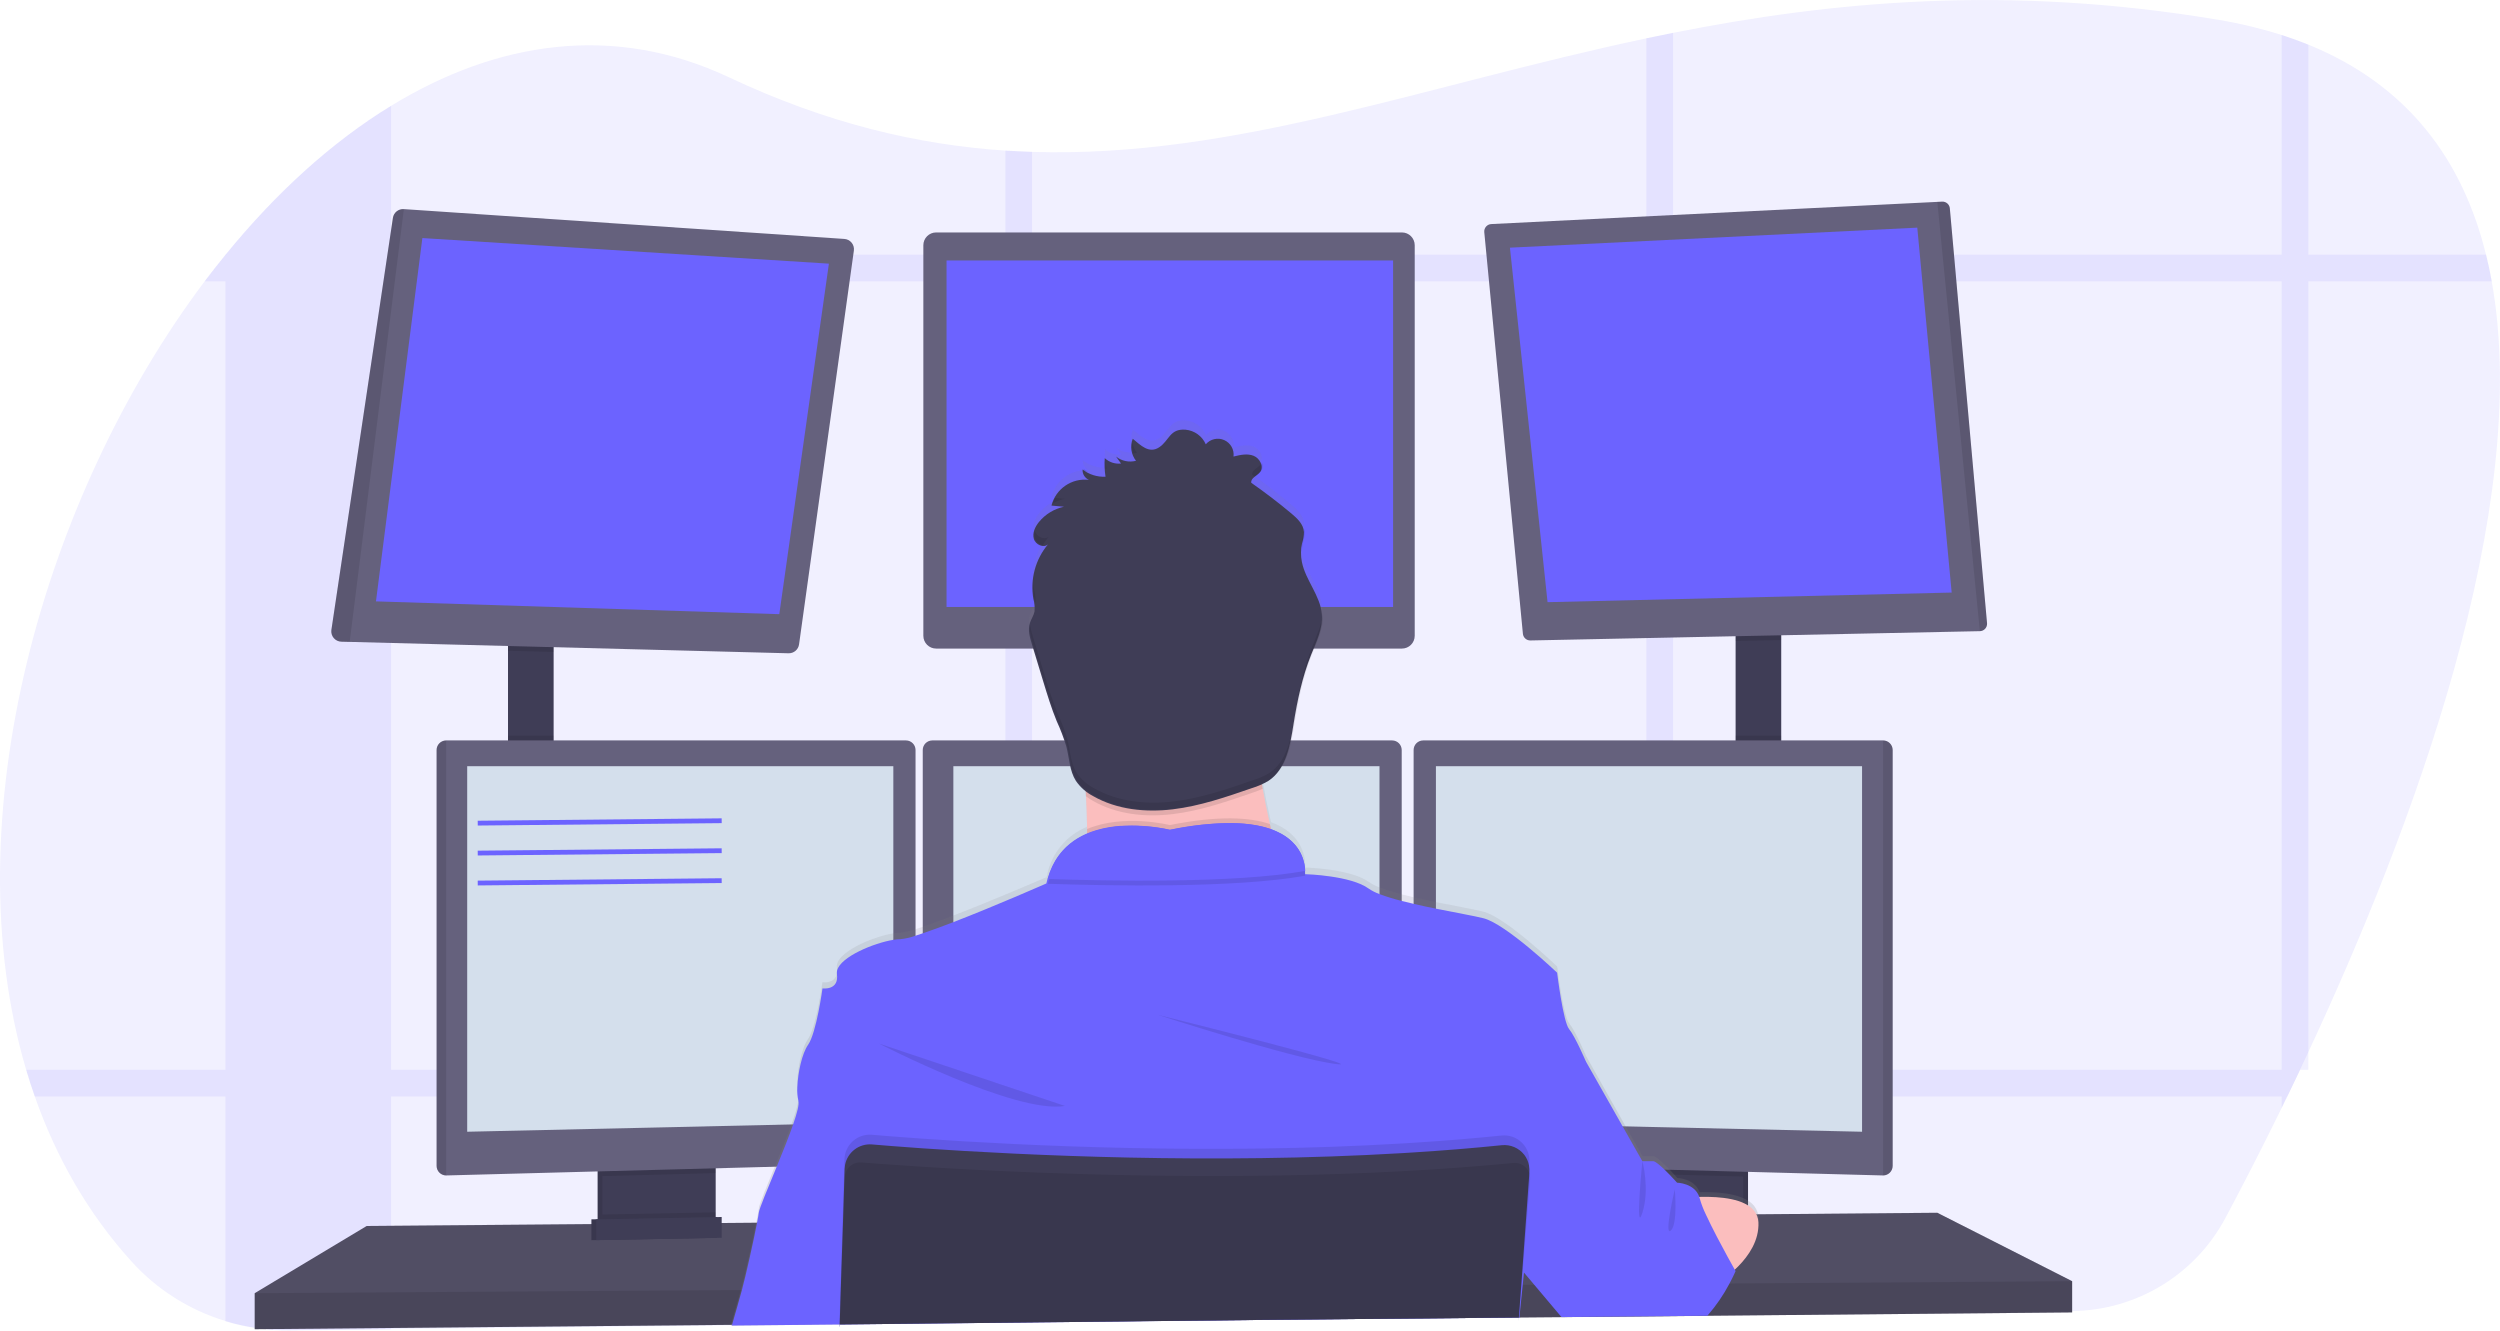
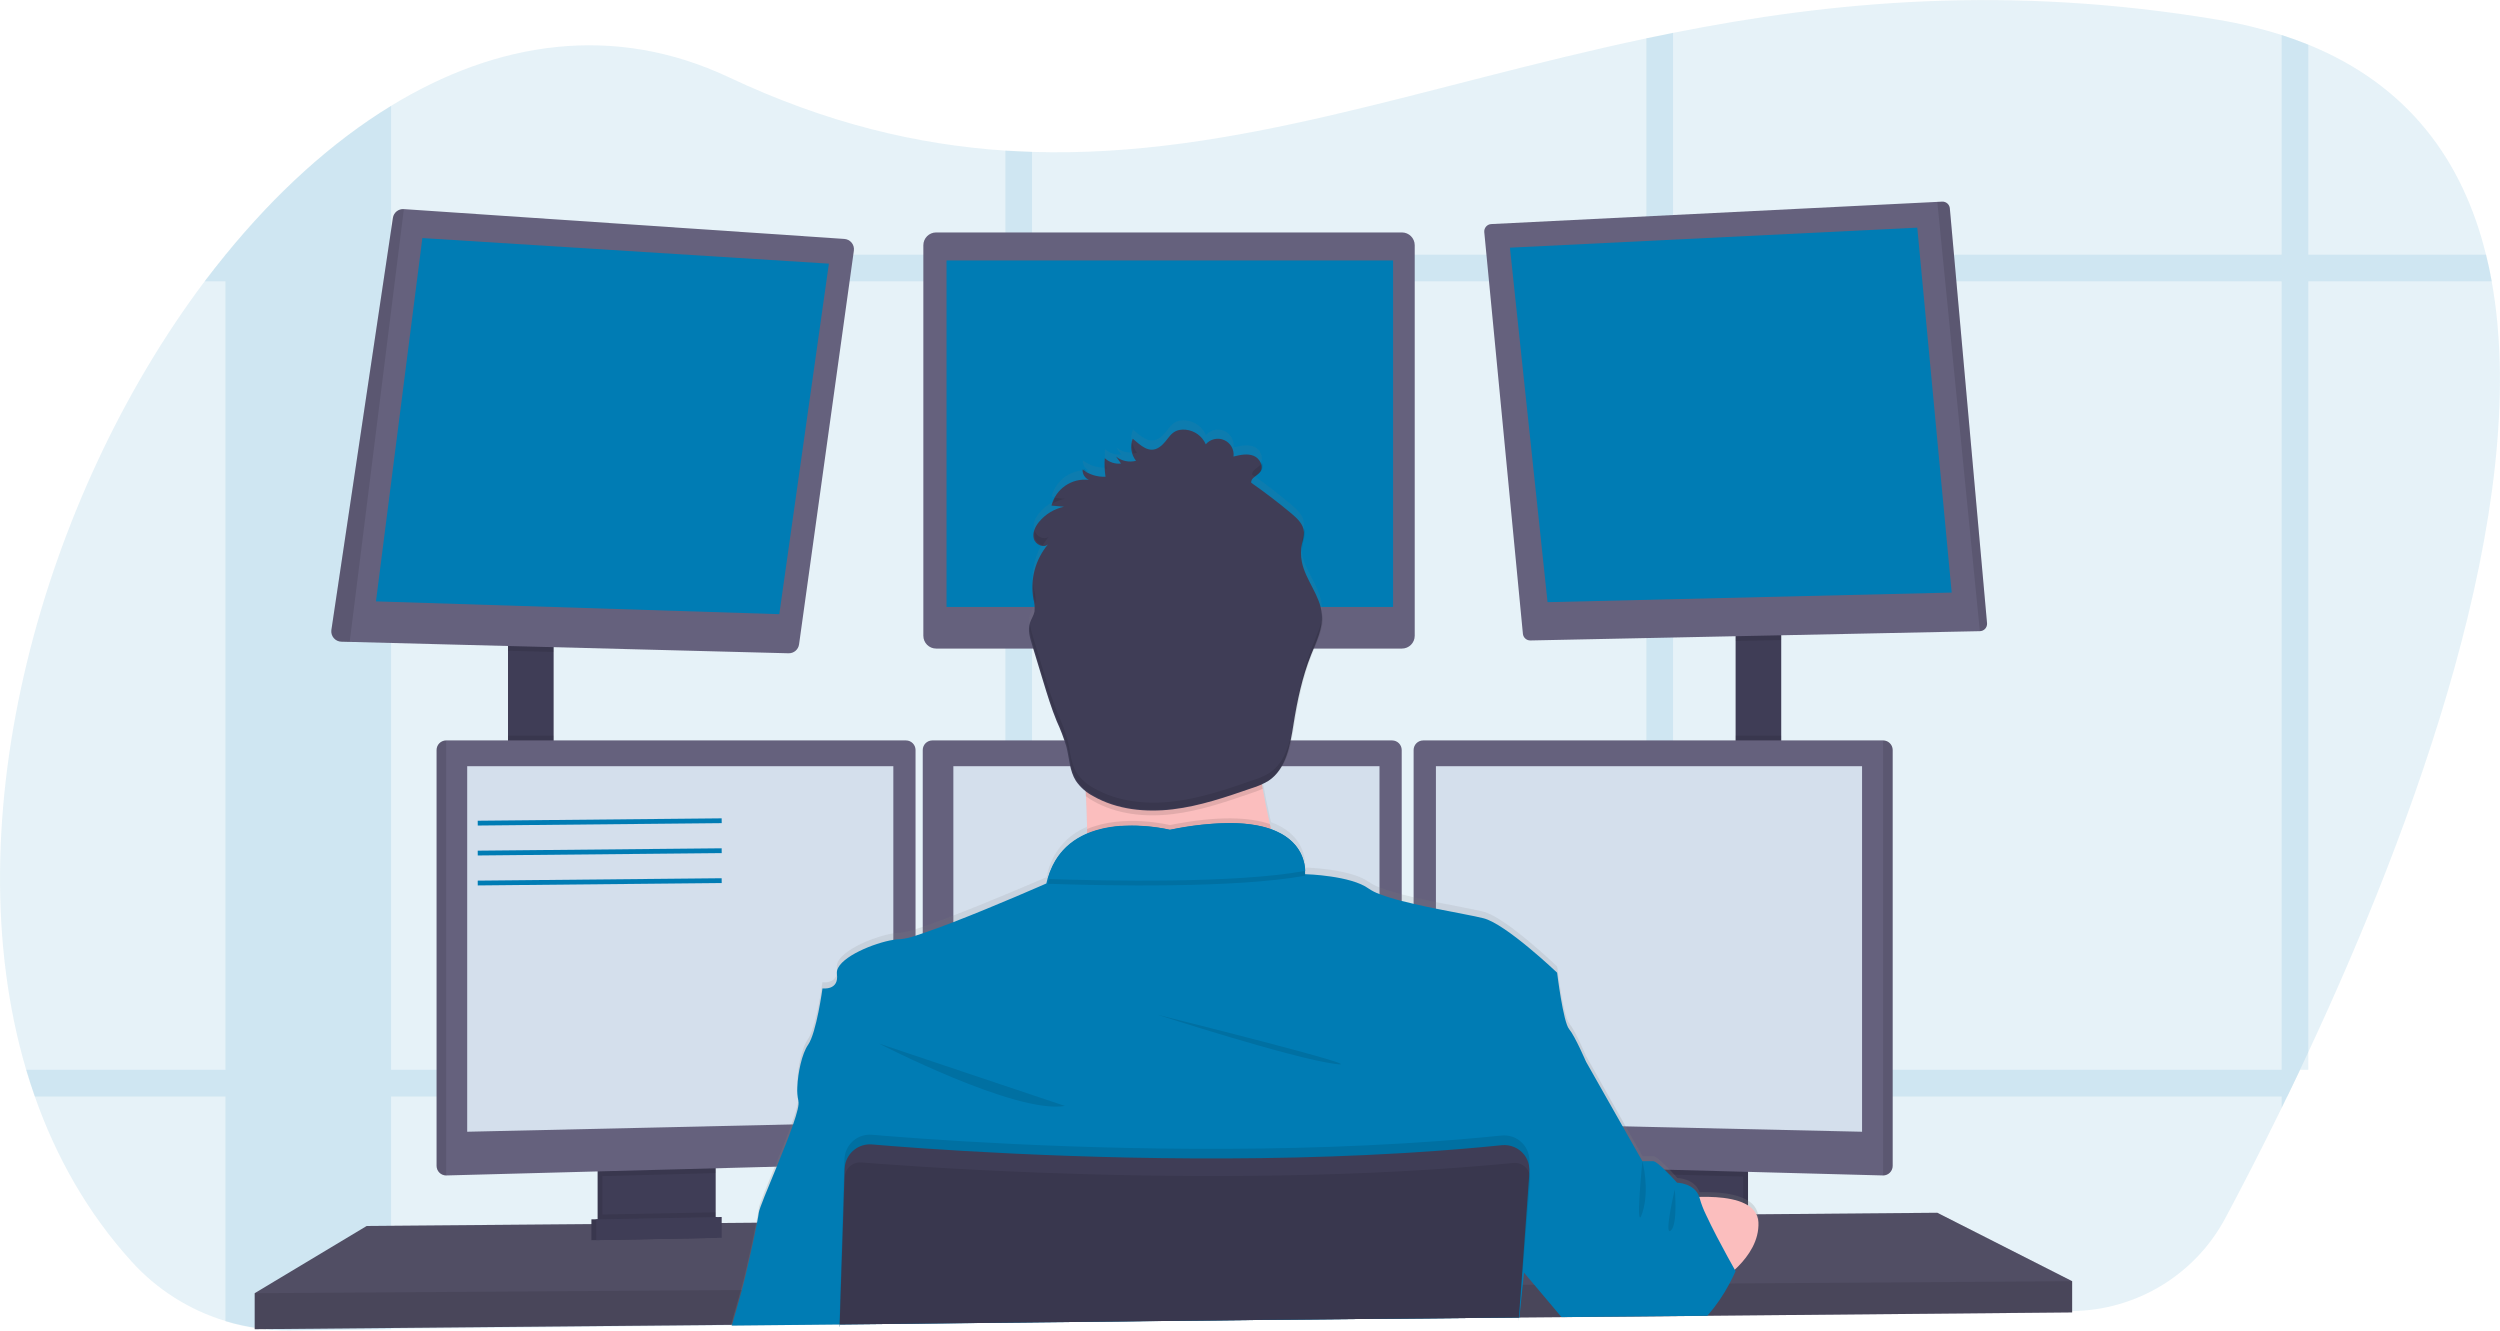
<svg xmlns="http://www.w3.org/2000/svg" id="59725d3d-bdd8-4af0-9b66-49b8d09410bc" data-name="Layer 1" width="1041.32" height="554.17" viewBox="0 0 1041.32 554.17">
  <defs>
    <linearGradient id="dff037aa-d578-4bab-81e7-399360663117" x1="597.75" y1="725.44" x2="597.75" y2="347.69" gradientUnits="userSpaceOnUse">
      <stop offset="0" stop-color="gray" stop-opacity="0.25" />
      <stop offset="0.54" stop-color="gray" stop-opacity="0.12" />
      <stop offset="1" stop-color="gray" stop-opacity="0.1" />
    </linearGradient>
  </defs>
-   <path d="M1040.82,611.12q-1.74,3.75-3.47,7.4-2.7,5.67-5.33,11.12c-.78,1.61-1.56,3.19-2.32,4.77-8.6,17.57-16.63,33.11-23.45,45.89A73.21,73.21,0,0,1,942.44,719l-151.65,1.65h-1.6l-13,.14-11.12.12-34.1.37-1.38,0-17.36.19h-.53l-107,1.16-95.51,1-11.11.12-69,.75H429l-44.75.48h-.48l-141.5,1.53-42.33.46a88.07,88.07,0,0,1-26.67-3.82,86.39,86.39,0,0,1-39.09-24.75C116,678.37,102.75,655,93.85,629.64q-1.93-5.49-3.6-11.12C59.44,514.37,97,380,164.6,290.08q4.25-5.64,8.64-11l.07-.08c20.79-25.52,44.1-46.84,68.93-62,44-26.91,92.75-34.49,140.7-11.9,40.57,19.12,78.45,28.11,115.17,30.55,3.71.24,7.42.42,11.11.53,84.23,2.65,163.17-27.7,255.87-47.29,3.69-.78,7.39-1.55,11.12-2.28,66.13-13.16,139.49-20.1,226.73-5.51a189.09,189.09,0,0,1,26.76,6.4q5.77,1.86,11.12,4c41.64,16.94,64.35,48.24,74,87.46q1.37,5.46,2.37,11.11C1134.3,384.41,1084.19,518.23,1040.82,611.12Z" transform="translate(-79.34 -172.91)" fill="#6c63ff" opacity="0.1" />
+   <path d="M1040.82,611.12q-1.74,3.75-3.47,7.4-2.7,5.67-5.33,11.12c-.78,1.61-1.56,3.19-2.32,4.77-8.6,17.57-16.63,33.11-23.45,45.89A73.21,73.21,0,0,1,942.44,719l-151.65,1.65h-1.6l-13,.14-11.12.12-34.1.37-1.38,0-17.36.19h-.53l-107,1.16-95.51,1-11.11.12-69,.75H429l-44.75.48h-.48l-141.5,1.53-42.33.46a88.07,88.07,0,0,1-26.67-3.82,86.39,86.39,0,0,1-39.09-24.75C116,678.37,102.75,655,93.85,629.64q-1.93-5.49-3.6-11.12C59.44,514.37,97,380,164.6,290.08q4.25-5.64,8.64-11l.07-.08c20.79-25.52,44.1-46.84,68.93-62,44-26.91,92.75-34.49,140.7-11.9,40.57,19.12,78.45,28.11,115.17,30.55,3.71.24,7.42.42,11.11.53,84.23,2.65,163.17-27.7,255.87-47.29,3.69-.78,7.39-1.55,11.12-2.28,66.13-13.16,139.49-20.1,226.73-5.51a189.09,189.09,0,0,1,26.76,6.4q5.77,1.86,11.12,4c41.64,16.94,64.35,48.24,74,87.46q1.37,5.46,2.37,11.11C1134.3,384.41,1084.19,518.23,1040.82,611.12Z" transform="translate(-79.34 -172.91)" fill="#007cb4" opacity="0.1" />
  <g opacity="0.1">
-     <path d="M242.24,217V726.62l-42.33.46a88.07,88.07,0,0,1-26.67-3.82V279h.07C194.1,253.45,217.41,232.13,242.24,217Z" transform="translate(-79.34 -172.91)" fill="#6c63ff" />
-     <path d="M1117.24,290.08H164.6q4.25-5.64,8.64-11V279h941.63Q1116.24,284.43,1117.24,290.08Z" transform="translate(-79.34 -172.91)" fill="#6c63ff" />
-     <path d="M1040.82,191.51v427h-3.47q-2.7,5.67-5.33,11.12c-.78,1.61-1.56,3.19-2.32,4.77V187.47Q1035.47,189.33,1040.82,191.51Z" transform="translate(-79.34 -172.91)" fill="#6c63ff" />
-     <path d="M776.21,186.58V720.83l-11.12.12V188.86C768.78,188.08,772.48,187.31,776.21,186.58Z" transform="translate(-79.34 -172.91)" fill="#6c63ff" />
-     <path d="M509.22,236.15V723.73l-11.11.12V235.62C501.82,235.86,505.53,236,509.22,236.15Z" transform="translate(-79.34 -172.91)" fill="#6c63ff" />
-     <path d="M1037.35,618.52q-2.7,5.67-5.33,11.12H93.85q-1.93-5.49-3.6-11.12Z" transform="translate(-79.34 -172.91)" fill="#6c63ff" />
+     <path d="M242.24,217V726.62l-42.33.46a88.07,88.07,0,0,1-26.67-3.82V279h.07C194.1,253.45,217.41,232.13,242.24,217Z" transform="translate(-79.34 -172.91)" fill="#007cb4" />
+     <path d="M1117.24,290.08H164.6q4.25-5.64,8.64-11V279h941.63Q1116.24,284.43,1117.24,290.08Z" transform="translate(-79.34 -172.91)" fill="#007cb4" />
+     <path d="M1040.82,191.51v427h-3.47q-2.7,5.67-5.33,11.12c-.78,1.61-1.56,3.19-2.32,4.77V187.47Q1035.47,189.33,1040.82,191.51Z" transform="translate(-79.34 -172.91)" fill="#007cb4" />
+     <path d="M776.21,186.58V720.83l-11.12.12V188.86C768.78,188.08,772.48,187.31,776.21,186.58Z" transform="translate(-79.34 -172.91)" fill="#007cb4" />
+     <path d="M509.22,236.15V723.73l-11.11.12V235.62C501.82,235.86,505.53,236,509.22,236.15Z" transform="translate(-79.34 -172.91)" fill="#007cb4" />
+     <path d="M1037.35,618.52q-2.7,5.67-5.33,11.12H93.85q-1.93-5.49-3.6-11.12Z" transform="translate(-79.34 -172.91)" fill="#007cb4" />
  </g>
  <rect x="211.6" y="265.83" width="19" height="57.66" fill="#3f3d56" />
  <rect x="722.93" y="262.83" width="19" height="61" fill="#3f3d56" />
  <polygon points="863.1 533.65 863.1 546.65 711.18 548.05 709.56 548.08 651.82 548.61 650.44 548.63 632.89 548.78 632.37 548.78 525.39 549.77 349.78 551.4 349.63 551.4 304.98 551.82 304.5 551.83 106.1 553.65 106.1 538.65 152.75 510.65 246.35 509.87 248.35 509.86 249.01 509.85 251.01 509.82 295.95 509.45 297.96 509.44 298.6 509.43 300.6 509.42 315.01 509.3 315.39 509.29 350.94 508.99 351.23 508.99 628.63 506.65 635.42 506.6 636.1 506.6 641.28 506.55 678.93 506.24 680.93 506.21 682.78 506.19 683.74 506.19 695.45 506.1 697.77 506.07 700.88 506.05 710.63 505.96 726.1 505.83 728.1 505.81 731.58 505.79 732.23 505.79 806.94 505.15 863.1 533.65" fill="#65617d" />
  <polygon points="863.1 533.65 863.1 546.65 711.18 548.05 709.56 548.08 651.82 548.61 650.44 548.63 632.89 548.78 632.37 548.78 525.39 549.77 349.78 551.4 349.63 551.4 304.98 551.82 304.5 551.83 106.1 553.65 106.1 538.65 152.75 510.65 246.35 509.87 248.35 509.86 249.01 509.85 251.01 509.82 295.95 509.45 297.96 509.44 298.6 509.43 300.6 509.42 315.01 509.3 315.39 509.29 350.94 508.99 351.23 508.99 628.63 506.65 635.42 506.6 636.1 506.6 641.28 506.55 678.93 506.24 680.93 506.21 682.78 506.19 683.74 506.19 695.45 506.1 697.77 506.07 700.88 506.05 710.63 505.96 726.1 505.83 728.1 505.81 731.58 505.79 732.23 505.79 806.94 505.15 863.1 533.65" opacity="0.2" />
  <path d="M375.44,656.57v24.49a6.13,6.13,0,0,1-3.5,5.54,6,6,0,0,1-2.5.6l-34.9.74a6,6,0,0,1-2.7-.57,6.12,6.12,0,0,1-3.57-5.57V656.57Z" transform="translate(-79.34 -172.91)" fill="#3f3d56" />
  <path d="M375.44,656.57v24.49a6.13,6.13,0,0,1-3.5,5.54,6,6,0,0,1-2.5.6l-34.9.74a6,6,0,0,1-2.7-.57,6.12,6.12,0,0,1-3.57-5.57V656.57Z" transform="translate(-79.34 -172.91)" opacity="0.1" />
  <path d="M377.44,656.57v24.49a6.13,6.13,0,0,1-3.5,5.54,6,6,0,0,1-2.5.6l-34.9.74a6,6,0,0,1-2.7-.57,6.12,6.12,0,0,1-3.57-5.57V656.57Z" transform="translate(-79.34 -172.91)" fill="#3f3d56" />
  <rect x="680.93" y="483.66" width="47.17" height="31.5" fill="#3f3d56" />
  <rect x="680.93" y="483.66" width="47.17" height="31.5" opacity="0.1" />
  <rect x="678.93" y="483.66" width="47.17" height="31.5" fill="#3f3d56" />
  <polygon points="230.6 265.82 230.6 271.55 211.6 271.06 211.6 265.82 230.6 265.82" opacity="0.1" />
  <path d="M435,277.31l-22.83,164a4.3,4.3,0,0,1-4.37,3.71L225,440.28l-3.47-.09a4.3,4.3,0,0,1-4.16-4.87L243,263.64a4.3,4.3,0,0,1,4.54-3.63L431,272.43A4.29,4.29,0,0,1,435,277.31Z" transform="translate(-79.34 -172.91)" fill="#65617d" />
-   <polygon points="175.93 99.16 156.6 250.49 324.6 255.82 345.26 109.82 175.93 99.16" fill="#6c63ff" />
+   <polygon points="175.93 99.16 156.6 250.49 324.6 255.82 345.26 109.82 175.93 99.16" fill="#007cb4" />
  <rect x="384.6" y="96.82" width="204.67" height="173.33" rx="5.33" ry="5.33" fill="#65617d" />
-   <rect x="394.26" y="108.49" width="186" height="144.33" fill="#6c63ff" />
+   <rect x="394.26" y="108.49" width="186" height="144.33" fill="#007cb4" />
  <polygon points="741.93 262.82 741.93 266.61 722.93 267 722.93 262.82 741.93 262.82" opacity="0.1" />
  <path d="M907,432.53a3.08,3.08,0,0,1-3,3.28L716.8,439.68a3.08,3.08,0,0,1-3.13-2.79L697.58,269.61a3.08,3.08,0,0,1,2.92-3.37L886.28,257l2-.1a3.07,3.07,0,0,1,3.22,2.8Z" transform="translate(-79.34 -172.91)" fill="#65617d" />
-   <polygon points="628.93 103.16 798.6 94.82 812.93 246.82 644.6 250.82 628.93 103.16" fill="#6c63ff" />
+   <polygon points="628.93 103.16 798.6 94.82 812.93 246.82 644.6 250.82 628.93 103.16" fill="#007cb4" />
  <path d="M907,432.53a3.08,3.08,0,0,1-3,3.28L886.28,257l2-.1a3.07,3.07,0,0,1,3.22,2.8Z" transform="translate(-79.34 -172.91)" opacity="0.1" />
  <path d="M247.57,260,225,440.28l-3.47-.09a4.3,4.3,0,0,1-4.16-4.87L243,263.64A4.3,4.3,0,0,1,247.57,260Z" transform="translate(-79.34 -172.91)" opacity="0.1" />
  <rect x="211.6" y="306.41" width="19" height="17.08" opacity="0.1" />
  <polygon points="298.1 483.65 298.1 488.62 250.93 489.88 250.93 483.65 298.1 483.65" opacity="0.1" />
  <path d="M460.69,485.27v168.2a4,4,0,0,1-3.85,3.95l-191.65,5.1h-.05a4,4,0,0,1-3.95-3.95V485.27a4,4,0,0,1,3.95-3.95h191.6A4,4,0,0,1,460.69,485.27Z" transform="translate(-79.34 -172.91)" fill="#65617d" />
  <path d="M265.19,481.32v181.2h-.05a4,4,0,0,1-3.95-3.95V485.27a4,4,0,0,1,3.95-3.95Z" transform="translate(-79.34 -172.91)" opacity="0.1" />
  <polygon points="194.6 319.15 372.1 319.15 372.1 467.4 194.6 471.4 194.6 319.15" fill="#d4dfec" />
  <rect x="722.93" y="306.41" width="19" height="17.42" opacity="0.1" />
  <polygon points="726.1 483.65 726.1 490.06 678.93 488.8 678.93 483.65 726.1 483.65" opacity="0.1" />
  <path d="M867.69,485.27v173.3a4,4,0,0,1-4,3.95h0L672,657.42a4,4,0,0,1-3.85-3.95V485.27a4,4,0,0,1,3.95-3.95h191.6A4,4,0,0,1,867.69,485.27Z" transform="translate(-79.34 -172.91)" fill="#65617d" />
  <path d="M867.69,485.27v173.3a4,4,0,0,1-4,3.95h0V481.32h0A4,4,0,0,1,867.69,485.27Z" transform="translate(-79.34 -172.91)" opacity="0.1" />
  <polygon points="775.6 319.15 598.1 319.15 598.1 467.4 775.6 471.4 775.6 319.15" fill="#d4dfec" />
  <path d="M663.19,485.27v168.2a4,4,0,0,1-3.85,3.95l-191.65,5.1h0a4,4,0,0,1-4-3.95V485.27a4,4,0,0,1,3.95-3.95h191.6A4,4,0,0,1,663.19,485.27Z" transform="translate(-79.34 -172.91)" fill="#65617d" />
  <polygon points="397.1 319.15 574.6 319.15 574.6 467.4 397.1 471.4 397.1 319.15" fill="#d4dfec" />
  <polygon points="863.1 533.65 863.1 546.65 711.18 548.05 709.56 548.08 651.82 548.61 650.44 548.63 632.89 548.78 632.37 548.78 525.39 549.77 349.78 551.4 349.63 551.4 304.98 551.82 304.5 551.83 106.1 553.65 106.1 538.65 308.61 537.32 309.09 537.32 350.08 537.04 350.27 537.04 633.35 535.17 633.64 535.17 633.81 535.16 634.28 535.16 639.07 535.13 640.53 535.13 715.02 534.63 719.42 534.61 720.4 534.6 863.1 533.65" opacity="0.1" />
  <circle cx="487.26" cy="272.16" r="51.33" fill="#fbbebe" />
  <path d="M383.74,725.09c0-.11.06-.23.1-.35,1-3.59,2.78-9.66,4.11-14.51.17-.6.33-1.19.48-1.75,1.47-5.47,4.33-18.28,5.92-26.27.56-2.81,1-5,1.09-6.1.2-1.69,3.21-8.92,6.62-17.23,2.39-5.84,5-12.22,6.91-17.6a61.38,61.38,0,0,0,2.93-9.85,5.1,5.1,0,0,0,0-2.13,14.69,14.69,0,0,1-.48-3.5v0c-.23-6.2,1.62-16,4.48-20.11,3.5-5,6-23.66,6-23.66s5.18.75,6-3.53a6.15,6.15,0,0,0,.1-1.4,7.41,7.41,0,0,0-.09-1.11c-.89-6.24,14.72-12.88,23.5-14.31a19.67,19.67,0,0,1,3-.28,27.24,27.24,0,0,0,6.25-1.44q1.4-.43,3-1c3.68-1.24,8.08-2.88,12.75-4.68,17.56-6.81,38.82-16,38.82-16,.15-.71.32-1.39.51-2.06a27.71,27.71,0,0,1,16.35-18.93h0c0-.66,0-1.33,0-2,0-3.45-.15-7-.3-10.54,0-.69-.06-1.38-.1-2.07,0-.2,0-.41,0-.61s0-.35,0-.52c0-.7-.07-1.4-.11-2.09l-.18-.14a16.41,16.41,0,0,1-3.9-4.2,15.27,15.27,0,0,1-1.42-3c-1.25-3.39-1.54-7.17-2.38-10.75l-.18-.74a84,84,0,0,0-4-10.58c-2.21-5.42-3.91-11-5.6-16.65q-1.54-5.13-3.11-10.28l-1.58-5.24c-.3-1-.6-2-.83-3v0a13.27,13.27,0,0,1-.26-1.4,0,0,0,0,1,0,0,10,10,0,0,1,.24-4.61,32.09,32.09,0,0,1,1.32-3,7.87,7.87,0,0,0,.5-1.38v0a3,3,0,0,0,.08-.32,5.65,5.65,0,0,0,.11-1.08,18.46,18.46,0,0,0-.52-3.89.07.07,0,0,1,0-.05,2.56,2.56,0,0,0-.05-.27,25.48,25.48,0,0,1-.36-3,28.45,28.45,0,0,1,3.47-15.57l.19-.36a25.22,25.22,0,0,1,1.84-2.78h0c.31-.42.63-.82,1-1.22-1.4,1.34-3.7.75-5-.69a3.61,3.61,0,0,1-.55-.75,3.81,3.81,0,0,1-.23-.45c-.05-.12-.09-.25-.13-.38-.7-2.45.52-5.06,2.12-7.05a18.49,18.49,0,0,1,5.74-4.7h0a3.84,3.84,0,0,1,.4-.21,17.12,17.12,0,0,1,2.64-1.06h0a15.06,15.06,0,0,1,1.63-.44l-3.71-.34-1.5-.14a14.49,14.49,0,0,1,13-10.91h1.08a11.73,11.73,0,0,1,1.57.13,4.44,4.44,0,0,1-2.65-4.33,14.41,14.41,0,0,0,9.19,3.06h.38a30,30,0,0,1-.34-3.27h0a0,0,0,0,1,0,0,0,0,0,0,1,0,0,33.19,33.19,0,0,1,0-4.46,8.44,8.44,0,0,0,6.78,2.26l-2.08-2.9a9.49,9.49,0,0,0,6.56,2.05l.48-.05a7,7,0,0,0,1.19-.23l.09,0c-.19-.24-.36-.49-.53-.75l-.06-.12a9.67,9.67,0,0,1-1-2.09,6.59,6.59,0,0,1-.24-.87h0a8.75,8.75,0,0,1,.45-5.45c3.23,2.7,6.77,6.39,11,3.6s4.37-7.91,11-7.39a10.2,10.2,0,0,1,8.41,6.12,6.75,6.75,0,0,1,7.67-1.75,6.85,6.85,0,0,1,3.88,6.89c2.75-.69,5.71-1.37,8.35-.33s4.34,4.41,2.84,6.66a1.43,1.43,0,0,1-.14.2c-1.23,1.59-3.95,2.46-3.66,4.46l.42.3,1.3.94a.05.05,0,0,1,0,0q7.65,5.52,14.9,11.6c2.48,2.08,5.12,4.58,5.29,7.83a8.64,8.64,0,0,1-.24,2.37h0c-.16.78-.38,1.56-.55,2.34a19.51,19.51,0,0,0-.34,6.05h0c.07.59.16,1.17.27,1.76,1.53,7.73,7.71,14.11,8.32,22l0,.56a17.78,17.78,0,0,1-.07,2.53c-.46,4.8-2.68,9.41-4.48,14-.11.28-.22.56-.32.84-3.47,9-5.47,18.59-7,28.16a100.26,100.26,0,0,1-2,10.09A26.73,26.73,0,0,1,611,492.07a16.22,16.22,0,0,1-3.36,3,18.67,18.67,0,0,1-2.65,1.41s0,0,0,.06c.11.61.2,1.22.31,1.83.06.32.11.64.17,1h0a.14.14,0,0,0,0,.06c.84,4.73,1.8,9.36,2.81,13.76l.51,2.19c12.6,4.55,14.09,13.87,14.18,17.44a9.64,9.64,0,0,1,0,1.43s19,.5,26.5,6a20.34,20.34,0,0,0,4.51,2.3,83,83,0,0,0,9.25,2.89c1.61.42,3.29.83,5,1.23,3,.69,6.18,1.36,9.25,2,8.19,1.65,15.9,3,19.81,4,9.33,2.36,30.67,22.82,30.67,22.82s2.5,20.64,5,23.65,7,13.59,7,13.59l16.54,29.41,7,12.37h4.5c.62,0,1.84.88,3.21,2.1,1.19,1.06,2.51,2.38,3.67,3.58l1.92,2.05,1.2,1.33s7.27.18,9.24,5.93c5.92-.17,13.19.22,18.28,2.5a14.14,14.14,0,0,1,2,1.08,8.68,8.68,0,0,1,4.13,5.66,8.34,8.34,0,0,1,.18,1.44c0,.57,0,1.14,0,1.7-.36,7.57-5.29,13.87-9.82,18.11l.32.57s-.15.36-.44,1c-.08.19-.18.4-.29.64h0c-.59,1.26-1.53,3.15-2.76,5.36a63.31,63.31,0,0,1-9.57,13.17l-.29.3-57.74.53-.17-.2L719.87,708l-5.57-6.64-.17-.21-.16,1.59-.54,5.3-1.3,12.81-.07.64,0,.17-.15,1.48.11-1.48h-.29l-107,1L429.11,724.6l0,.84h-.14l0-.84-44.75.48Z" transform="translate(-79.34 -172.91)" fill="url(#dff037aa-d578-4bab-81e7-399360663117)" />
  <path d="M617.94,550.07s-99.5,12-90,0c3.44-4.34,4.39-17.2,4.2-31.85-.06-4.45-.22-9.06-.45-13.65-1.1-22-3.75-43.5-3.75-43.5s87-41,77-8.5c-4,13.13-2.69,31.57.35,48.88.89,5.05,1.92,10,3,14.7A344.67,344.67,0,0,0,617.94,550.07Z" transform="translate(-79.34 -172.91)" fill="#fbbebe" />
  <path d="M617.94,550.07s-99.5,12-90,0c3.44-4.34,4.39-17.2,4.2-31.85,15.17-6.48,34.47-1.65,34.47-1.65,20.32-4.05,33.35-3.26,41.68-.42A344.67,344.67,0,0,0,617.94,550.07Z" transform="translate(-79.34 -172.91)" opacity="0.1" />
-   <path d="M429.08,725.44l0-.84,175.62-1.91,107-1H712l-.11,1.48.15-1.48h.19l0-.17,1.37-13.45.52-5.09.16-1.59.14-1.33,6.18-20.61,6.18-20.58,5.2-17.33,7.94-26.48s-4.5-10.5-7-13.5-5-23.5-5-23.5-21.34-20.33-30.67-22.67c-3.91-1-11.63-2.33-19.83-4-3.07-.62-6.22-1.28-9.25-2-1.71-.39-3.39-.8-5-1.21a87.91,87.91,0,0,1-9.25-2.86,20.7,20.7,0,0,1-4.5-2.29c-7.35-5.39-25.77-6-26.48-6h0a.42.42,0,0,1,0-.07v-.09a10.26,10.26,0,0,0,0-1.26c0-.4,0-.87-.09-1.4,0-.16,0-.33-.07-.5-.05-.36-.11-.74-.2-1.14a5,5,0,0,0-.12-.53,17.21,17.21,0,0,0-1.25-3.49c-.07-.16-.16-.33-.24-.49a18.25,18.25,0,0,0-1.7-2.63c-.13-.17-.27-.35-.42-.52a19.58,19.58,0,0,0-2.72-2.64c-.27-.21-.55-.43-.84-.63a4.67,4.67,0,0,0-.51-.36l-.89-.58-.83-.48c-.73-.4-1.5-.79-2.34-1.16-.26-.12-.54-.23-.82-.34s-.72-.28-1.09-.42l-.06,0L608,518c-.57-.19-1.15-.36-1.76-.53l-.93-.24-1-.23-1-.21c-1-.2-2.07-.38-3.19-.52l-1.14-.14-1.17-.12-1.21-.1-1.72-.1-2-.07a124.68,124.68,0,0,0-26.24,2.79,72.27,72.27,0,0,0-18.26-1.68l-.87,0-1,.06-.64,0-1.29.12c-.43,0-.87.09-1.3.15s-.88.11-1.31.18l-.66.11c-.65.11-1.31.23-2,.37q-.33.06-.66.15c-.87.19-1.74.42-2.6.68-.43.12-.86.26-1.29.41-.22.06-.43.14-.64.22l-.64.23-.63.25-.75.3c-.38.16-.75.33-1.12.51-.21.09-.42.19-.62.3s-.41.2-.6.31a27.75,27.75,0,0,0-6.21,4.38l-.51.49-.5.51c-.17.17-.33.35-.49.53a23.82,23.82,0,0,0-1.82,2.25c-.16.21-.31.42-.46.64a26.69,26.69,0,0,0-1.72,2.92c-.13.24-.25.49-.37.73a32.7,32.7,0,0,0-2,5.25q-.28,1-.51,2S494,550.24,476.44,557c-4.67,1.8-9.07,3.43-12.75,4.66-1.07.36-2.07.69-3,1a26.7,26.7,0,0,1-6.25,1.44,19.67,19.67,0,0,0-3,.28c-8.07,1.31-21.9,7-23.41,12.71a3.69,3.69,0,0,0-.1,1.4s0,.07,0,.11c1,7-6,6-6,6s-2.5,18.5-6,23.5c-2.53,3.6-4.26,11.63-4.48,17.69v0a19.61,19.61,0,0,0,.44,5.63c0,.05,0,.1,0,.14.4,1.34-.56,5-2.19,9.69-1.77,5.15-4.35,11.55-6.83,17.59-3.74,9.12-7.26,17.4-7.48,19.22-.09.81-.35,2.26-.71,4.13-1.46,7.62-4.7,22.13-6.3,28-1.19,4.38-2.92,10.38-4.11,14.5,0,.12-.07.24-.1.35L429,724.6l0,.84h.14Z" transform="translate(-79.34 -172.91)" fill="#6c63ff" />
+   <path d="M429.08,725.44l0-.84,175.62-1.91,107-1H712l-.11,1.48.15-1.48h.19l0-.17,1.37-13.45.52-5.09.16-1.59.14-1.33,6.18-20.61,6.18-20.58,5.2-17.33,7.94-26.48s-4.5-10.5-7-13.5-5-23.5-5-23.5-21.34-20.33-30.67-22.67c-3.91-1-11.63-2.33-19.83-4-3.07-.62-6.22-1.28-9.25-2-1.71-.39-3.39-.8-5-1.21a87.91,87.91,0,0,1-9.25-2.86,20.7,20.7,0,0,1-4.5-2.29c-7.35-5.39-25.77-6-26.48-6h0a.42.42,0,0,1,0-.07v-.09a10.26,10.26,0,0,0,0-1.26c0-.4,0-.87-.09-1.4,0-.16,0-.33-.07-.5-.05-.36-.11-.74-.2-1.14a5,5,0,0,0-.12-.53,17.21,17.21,0,0,0-1.25-3.49c-.07-.16-.16-.33-.24-.49a18.25,18.25,0,0,0-1.7-2.63c-.13-.17-.27-.35-.42-.52a19.58,19.58,0,0,0-2.72-2.64c-.27-.21-.55-.43-.84-.63a4.67,4.67,0,0,0-.51-.36l-.89-.58-.83-.48c-.73-.4-1.5-.79-2.34-1.16-.26-.12-.54-.23-.82-.34s-.72-.28-1.09-.42l-.06,0L608,518c-.57-.19-1.15-.36-1.76-.53l-.93-.24-1-.23-1-.21c-1-.2-2.07-.38-3.19-.52l-1.14-.14-1.17-.12-1.21-.1-1.72-.1-2-.07a124.68,124.68,0,0,0-26.24,2.79,72.27,72.27,0,0,0-18.26-1.68l-.87,0-1,.06-.64,0-1.29.12c-.43,0-.87.09-1.3.15s-.88.11-1.31.18l-.66.11c-.65.11-1.31.23-2,.37q-.33.06-.66.15c-.87.19-1.74.42-2.6.68-.43.12-.86.26-1.29.41-.22.06-.43.14-.64.22l-.64.23-.63.25-.75.3c-.38.16-.75.33-1.12.51-.21.09-.42.19-.62.3s-.41.2-.6.31a27.75,27.75,0,0,0-6.21,4.38l-.51.49-.5.51c-.17.17-.33.35-.49.53a23.82,23.82,0,0,0-1.82,2.25c-.16.21-.31.42-.46.64a26.69,26.69,0,0,0-1.72,2.92c-.13.24-.25.49-.37.73a32.7,32.7,0,0,0-2,5.25q-.28,1-.51,2S494,550.24,476.44,557c-4.67,1.8-9.07,3.43-12.75,4.66-1.07.36-2.07.69-3,1a26.7,26.7,0,0,1-6.25,1.44,19.67,19.67,0,0,0-3,.28c-8.07,1.31-21.9,7-23.41,12.71a3.69,3.69,0,0,0-.1,1.4s0,.07,0,.11c1,7-6,6-6,6s-2.5,18.5-6,23.5c-2.53,3.6-4.26,11.63-4.48,17.69v0a19.61,19.61,0,0,0,.44,5.63c0,.05,0,.1,0,.14.4,1.34-.56,5-2.19,9.69-1.77,5.15-4.35,11.55-6.83,17.59-3.74,9.12-7.26,17.4-7.48,19.22-.09.81-.35,2.26-.71,4.13-1.46,7.62-4.7,22.13-6.3,28-1.19,4.38-2.92,10.38-4.11,14.5,0,.12-.07.24-.1.35L429,724.6l0,.84h.14Z" transform="translate(-79.34 -172.91)" fill="#007cb4" />
  <path d="M445.44,607.57s57,29.5,77.5,26Z" transform="translate(-79.34 -172.91)" opacity="0.1" />
  <path d="M561.44,595.57s55.5,18,74,20.5S561.44,595.57,561.44,595.57Z" transform="translate(-79.34 -172.91)" opacity="0.1" />
  <path d="M623,537.65c-29,5.34-83.6,4.19-107.2,3.38,8.65-31,50.83-20.46,50.83-20.46C618.84,510.15,622.84,531.77,623,537.65Z" transform="translate(-79.34 -172.91)" opacity="0.1" />
-   <path d="M623,535.65c-29,5.34-83.6,4.19-107.2,3.38,8.65-31,50.83-20.46,50.83-20.46C618.84,508.15,622.84,529.77,623,535.65Z" transform="translate(-79.34 -172.91)" fill="#6c63ff" />
+   <path d="M623,535.65c-29,5.34-83.6,4.19-107.2,3.38,8.65-31,50.83-20.46,50.83-20.46C618.84,508.15,622.84,529.77,623,535.65Z" transform="translate(-79.34 -172.91)" fill="#007cb4" />
  <path d="M776.94,672.32s34.16-5.25,34.83,9.75-17.42,25.48-17.42,25.48Z" transform="translate(-79.34 -172.91)" fill="#fbbebe" />
  <path d="M605.29,501.45a47,47,0,0,1-4.5,1.74c-10.78,3.72-21.65,7.47-33,8.83s-23.26.16-33.16-5.5a28.77,28.77,0,0,1-3-1.95c-1.1-22-3.75-43.5-3.75-43.5s87-41,77-8.5C600.9,465.7,602.25,484.14,605.29,501.45Z" transform="translate(-79.34 -172.91)" opacity="0.1" />
  <path d="M552.52,364.84a9.47,9.47,0,0,1-8.32-1.75l2.08,2.89a8.47,8.47,0,0,1-6.78-2.25,34.08,34.08,0,0,0,.32,7.75,14.52,14.52,0,0,1-9.56-3,4.42,4.42,0,0,0,2.64,4.31,14.34,14.34,0,0,0-15.6,10.71l5.22.48a18.47,18.47,0,0,0-10.44,6.37c-1.6,2-2.82,4.56-2.12,7s4.08,4,5.92,2.26a27.94,27.94,0,0,0-6.1,22.79,14.47,14.47,0,0,1,.46,5.26c-.33,1.65-1.37,3.08-1.89,4.69-1,2.92-.05,6.09.84,9l4.69,15.42c1.7,5.57,3.39,11.15,5.61,16.54a82.08,82.08,0,0,1,4,10.51c1.26,4.84,1.31,10.14,4,14.37a19.93,19.93,0,0,0,7.18,6.33c9.89,5.66,21.84,6.86,33.16,5.5s22.18-5.11,32.95-8.83a31,31,0,0,0,6.84-3c7.45-4.88,9.11-14.86,10.5-23.65,1.55-9.8,3.62-19.58,7.29-28.8,2.18-5.49,5-11.06,4.52-16.94-.61-7.81-6.79-14.14-8.32-21.82a19,19,0,0,1,.07-7.77,17.66,17.66,0,0,0,.79-4.7c-.17-3.22-2.81-5.7-5.29-7.77Q609.11,380,600.52,374c-.29-2,2.43-2.86,3.66-4.44,1.74-2.23-.06-5.77-2.7-6.81s-5.6-.36-8.35.33a6.59,6.59,0,0,0-11.55-5.11,10.2,10.2,0,0,0-8.42-6.08c-6.63-.52-6.76,4.55-11,7.34s-7.74-.89-11-3.57A9.28,9.28,0,0,0,552.52,364.84Z" transform="translate(-79.34 -172.91)" fill="#3f3d56" />
-   <path d="M802.27,702.32s-.89,2.12-2.53,5.19a69,69,0,0,1-9,13.17l-.27.29-1.62,0-57.74.53-1.38,0-.17-.2-11.2-13.29L714.14,703l-.17-.21-.36-.42-.2-.24-.26-.31-8.21-9.74,3-12.5,5.11-21.06.13-.51,1-4,.71-3,2.38-9.78,8.16-33.65,14.5,7.5,15.29,27,8.21,14.5h4.5c.85,0,2.8,1.64,4.76,3.53.7.67,1.4,1.38,2,2,1.78,1.84,3.19,3.42,3.19,3.42s7.29.16,9.25,5.9a7,7,0,0,1,.25.85,40.3,40.3,0,0,0,2.53,6.56c1.29,2.81,2.91,6,4.55,9.19,3.05,5.85,6.15,11.42,7.29,13.44l.14.25Z" transform="translate(-79.34 -172.91)" fill="#6c63ff" />
+   <path d="M802.27,702.32s-.89,2.12-2.53,5.19a69,69,0,0,1-9,13.17l-.27.29-1.62,0-57.74.53-1.38,0-.17-.2-11.2-13.29L714.14,703l-.17-.21-.36-.42-.2-.24-.26-.31-8.21-9.74,3-12.5,5.11-21.06.13-.51,1-4,.71-3,2.38-9.78,8.16-33.65,14.5,7.5,15.29,27,8.21,14.5h4.5c.85,0,2.8,1.64,4.76,3.53.7.67,1.4,1.38,2,2,1.78,1.84,3.19,3.42,3.19,3.42s7.29.16,9.25,5.9a7,7,0,0,1,.25.85,40.3,40.3,0,0,0,2.53,6.56c1.29,2.81,2.91,6,4.55,9.19,3.05,5.85,6.15,11.42,7.29,13.44l.14.25Z" transform="translate(-79.34 -172.91)" fill="#007cb4" />
  <path d="M716.37,657.17l-.1,1.43v.1l-.17,2.3-1.33,18.51-1.61,22.3-.46,6.28-1,13.44v.17l-107,1L429.11,724.6l0,.84h-.14l0-.84v-.28l.45-14.36.86-28.06.74-23.79.07-2.37a10.53,10.53,0,0,1,11.42-10.17c4.72.4,10.85.89,18.18,1.41l3,.22c42.33,2.94,120.56,6.74,199.5,2,1.66-.09,3.33-.19,5-.31,12.24-.77,24.47-1.76,36.58-3a10.53,10.53,0,0,1,11.6,11.23Z" transform="translate(-79.34 -172.91)" opacity="0.1" />
  <path d="M429.08,725.44l0-.84,175.62-1.91,107-1H712v-.17l1-13.44.43-6,1.64-22.61,1.29-17.9,0-.44a10.62,10.62,0,0,0-.11-2.47.3.3,0,0,0,0-.1,10.39,10.39,0,0,0-2-4.64,10.54,10.54,0,0,0-9.42-4c-12.11,1.24-24.34,2.23-36.58,3-1.67.12-3.34.22-5,.31-78.94,4.69-157.17.89-199.5-2l-3-.22c-7.33-.52-13.46-1-18.18-1.41a10.54,10.54,0,0,0-11.24,8.53,11,11,0,0,0-.18,1.64l-.68,22.16L429.54,710l-.44,14.36v.28l0,.84Z" transform="translate(-79.34 -172.91)" fill="#3f3d56" />
  <path d="M716.67,664.18l-1.23,15.33-1.83,22.85-.46,5.72-1,12.81-.06.64v.17h0l-.15,1.48.11-1.48h-.29l-107,1L429.11,724.6v-.28l.49-14.36,1-28.06.64-18.65A6.36,6.36,0,0,1,434.3,658a6.25,6.25,0,0,1,3.78-.9c2.1.17,4.68.37,7.69.59,4.89.36,10.92.78,17.94,1.22,13,.82,29.31,1.7,48,2.42,52,2,122.2,2.67,188.88-3.17,3-.26,6.1-.55,9.13-.84a6.26,6.26,0,0,1,3.48.66,5.16,5.16,0,0,1,.86.54,6.14,6.14,0,0,1,2,2.46,3.56,3.56,0,0,1,.25.61A6.28,6.28,0,0,1,716.67,664.18Z" transform="translate(-79.34 -172.91)" opacity="0.1" />
  <path d="M377.44,677.87v3.19a6.13,6.13,0,0,1-3.5,5.54l-40.1.77a6.12,6.12,0,0,1-3.57-5.57v-3Z" transform="translate(-79.34 -172.91)" opacity="0.1" />
  <polygon points="298.6 515.57 246.35 516.57 246.35 507.9 298.6 506.9 298.6 515.57" fill="#3f3d56" />
  <polygon points="298.6 515.57 246.35 516.57 246.35 507.9 298.6 506.9 298.6 515.57" opacity="0.1" />
  <polygon points="300.6 515.57 248.35 516.57 248.35 507.9 300.6 506.9 300.6 515.57" fill="#3f3d56" />
  <g opacity="0.1">
    <path d="M552.93,361.56a9.75,9.75,0,0,1-1.89-4.34,9.49,9.49,0,0,0,.42,4.6A9,9,0,0,0,552.93,361.56Z" transform="translate(-79.34 -172.91)" />
    <path d="M540.23,368.2a35.12,35.12,0,0,1-.37-3.7c0,1.23,0,2.47,0,3.71Z" transform="translate(-79.34 -172.91)" />
    <path d="M621.73,401.57a18.34,18.34,0,0,1,.36-2.65,18,18,0,0,0,.8-4.69,6.16,6.16,0,0,0-.16-1.06c-.17.92-.44,1.84-.64,2.75A19.14,19.14,0,0,0,621.73,401.57Z" transform="translate(-79.34 -172.91)" />
    <path d="M600.93,370.67l1.09.79a19.71,19.71,0,0,0,2.57-2.22,3.67,3.67,0,0,0,.38-3.64,3,3,0,0,1-.38.64C603.36,367.82,600.64,368.69,600.93,370.67Z" transform="translate(-79.34 -172.91)" />
    <path d="M518.76,380.29a12.32,12.32,0,0,0-.87,2.28,18.16,18.16,0,0,1,5-1.89Z" transform="translate(-79.34 -172.91)" />
    <path d="M532.55,369.41a14.83,14.83,0,0,1-1.88-1.23,4.25,4.25,0,0,0,.09,1.18A11.86,11.86,0,0,1,532.55,369.41Z" transform="translate(-79.34 -172.91)" />
    <path d="M630.32,428.33c-.41,4.85-2.67,9.52-4.5,14.12-3.67,9.22-5.74,19-7.29,28.81-1.39,8.79-3,18.77-10.5,23.64a30,30,0,0,1-6.83,3c-10.78,3.73-21.65,7.47-33,8.83s-23.26.17-33.16-5.49a20,20,0,0,1-7.18-6.33c-2.67-4.23-2.72-9.53-4-14.37a82.21,82.21,0,0,0-4-10.52c-2.21-5.38-3.91-11-5.6-16.53q-2.35-7.71-4.69-15.43a28.81,28.81,0,0,1-1.14-4.75c-.39,2.56.37,5.24,1.14,7.75q2.34,7.73,4.69,15.43c1.69,5.57,3.39,11.15,5.6,16.53a82.21,82.21,0,0,1,4,10.52c1.26,4.84,1.31,10.14,4,14.37a20,20,0,0,0,7.18,6.33c9.9,5.66,21.84,6.85,33.16,5.49s22.18-5.1,33-8.83a30,30,0,0,0,6.83-3c7.45-4.87,9.11-14.85,10.5-23.64,1.55-9.81,3.62-19.59,7.29-28.81,2.18-5.48,5-11.05,4.52-16.94C630.34,428.45,630.32,428.39,630.32,428.33Z" transform="translate(-79.34 -172.91)" />
    <path d="M510.63,424.46s0-.07,0-.11a14,14,0,0,0-.46-5.25,26.59,26.59,0,0,1-.39-3.32,27.35,27.35,0,0,0,.39,6.32C510.33,422.88,510.51,423.67,510.63,424.46Z" transform="translate(-79.34 -172.91)" />
    <path d="M513.68,400a27.74,27.74,0,0,1,2.61-3.67c-1.83,1.75-5.21.19-5.92-2.24a5.83,5.83,0,0,0,0,3A4.39,4.39,0,0,0,513.68,400Z" transform="translate(-79.34 -172.91)" />
  </g>
  <path d="M763.44,656.57s3.17,11.5,0,21.5S763.44,656.57,763.44,656.57Z" transform="translate(-79.34 -172.91)" opacity="0.1" />
  <path d="M776.94,668.3s1.33,14.6-1.67,17.19S776.94,668.3,776.94,668.3Z" transform="translate(-79.34 -172.91)" opacity="0.1" />
-   <line x1="198.99" y1="342.86" x2="300.6" y2="341.86" fill="none" stroke="#6c63ff" stroke-miterlimit="10" stroke-width="2" />
-   <line x1="198.99" y1="355.33" x2="300.6" y2="354.34" fill="none" stroke="#6c63ff" stroke-miterlimit="10" stroke-width="2" />
-   <line x1="198.99" y1="367.81" x2="300.6" y2="366.81" fill="none" stroke="#6c63ff" stroke-miterlimit="10" stroke-width="2" />
+   <line x1="198.99" y1="342.86" x2="300.6" y2="341.86" fill="none" stroke="#007cb4" stroke-miterlimit="10" stroke-width="2" />
+   <line x1="198.99" y1="355.33" x2="300.6" y2="354.34" fill="none" stroke="#007cb4" stroke-miterlimit="10" stroke-width="2" />
+   <line x1="198.99" y1="367.81" x2="300.6" y2="366.81" fill="none" stroke="#007cb4" stroke-miterlimit="10" stroke-width="2" />
</svg>
